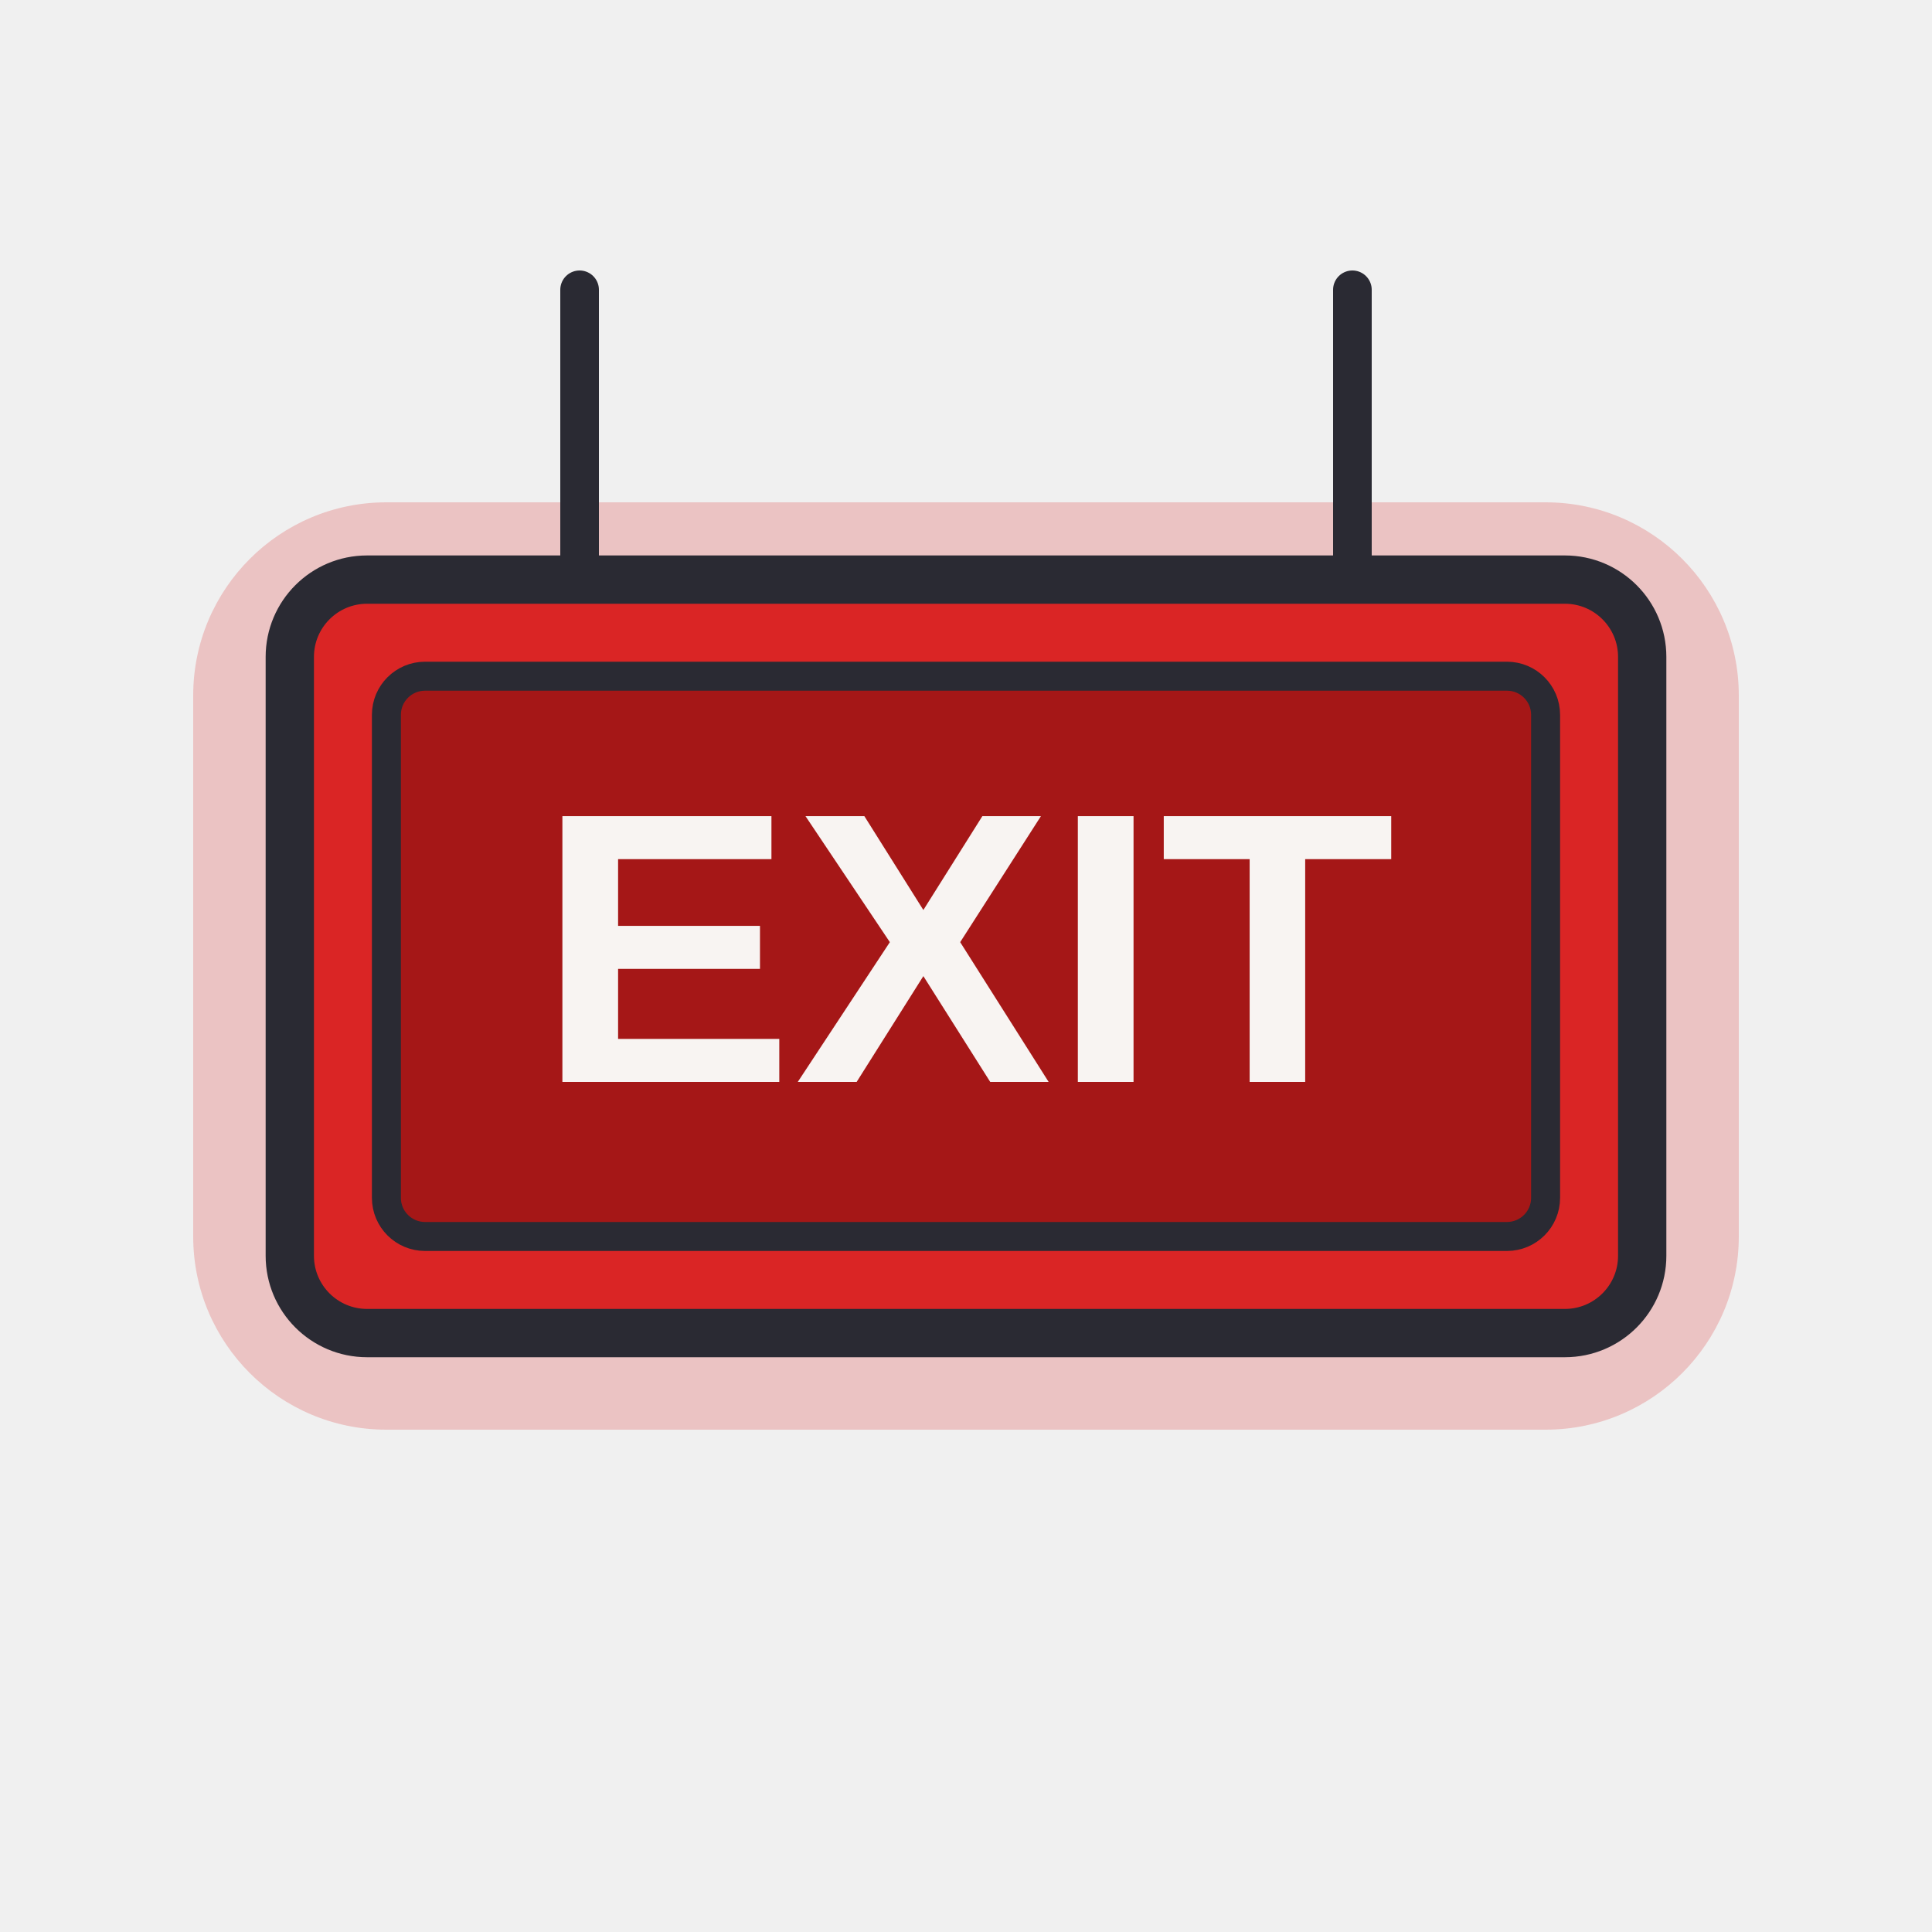
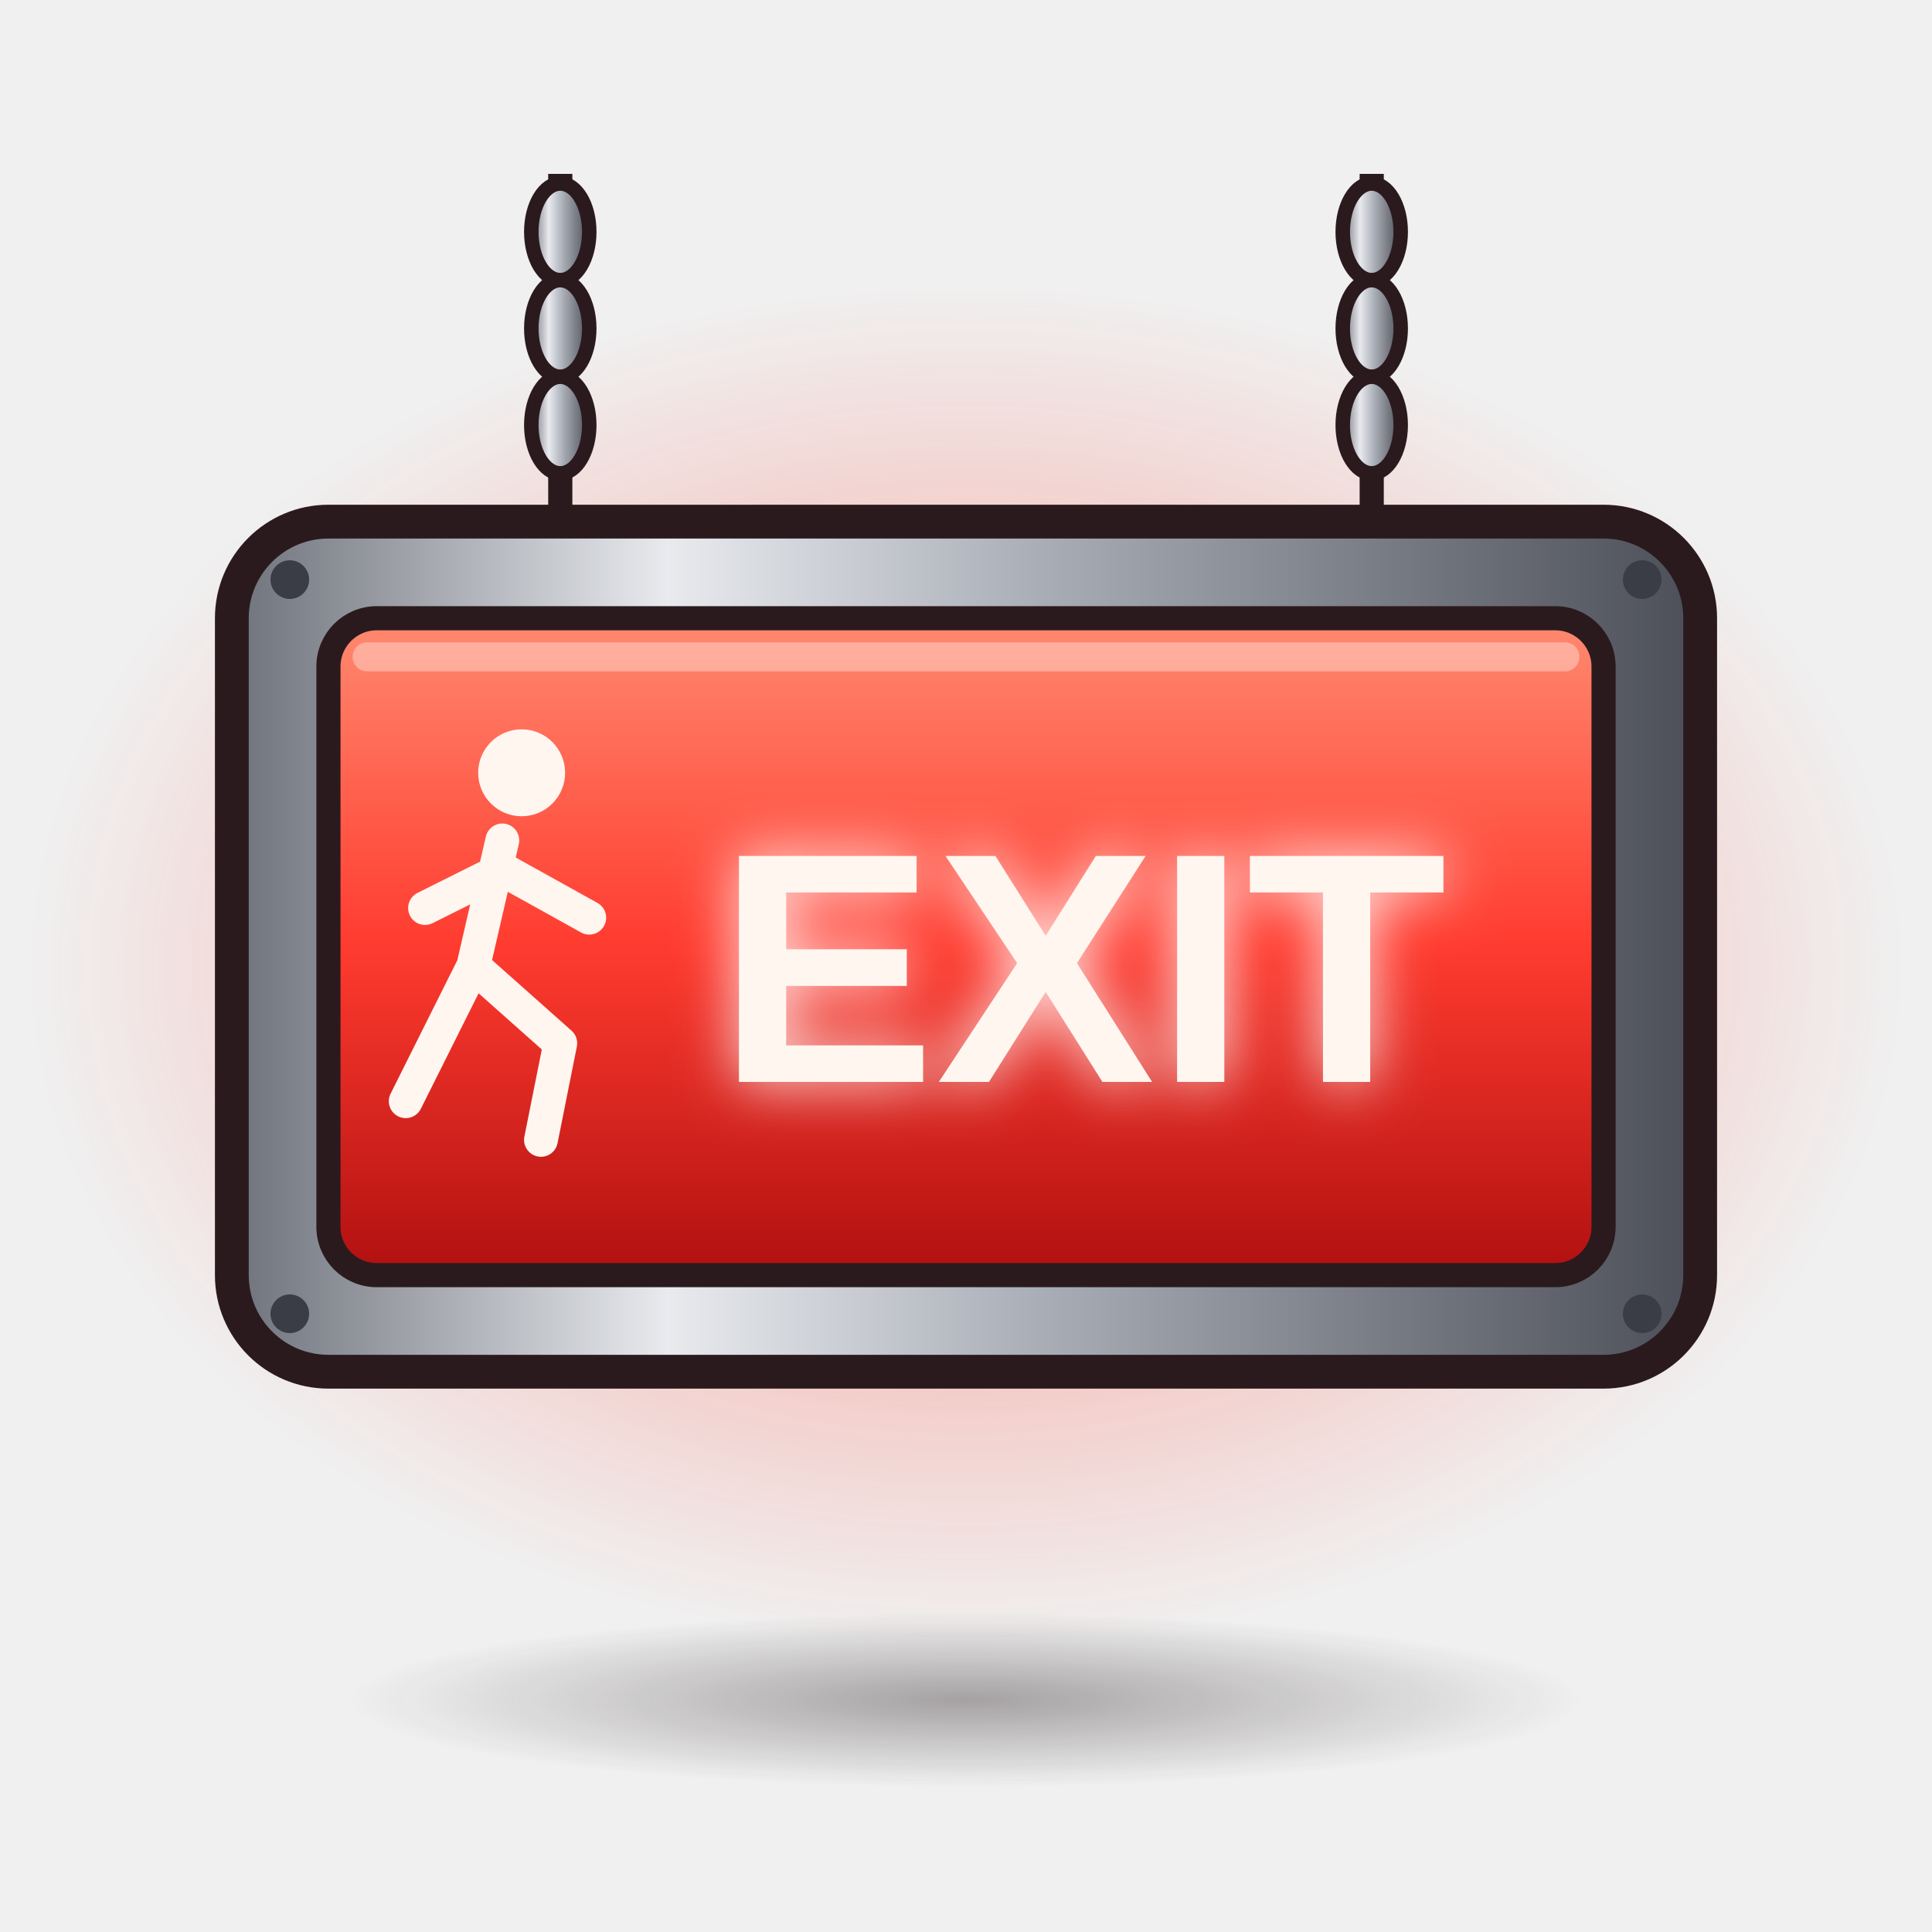
<svg xmlns="http://www.w3.org/2000/svg" viewBox="0 0 200 200">
-   <rect x="20" y="52" width="160" height="96" rx="20" fill="#da2525" opacity=".22" />
-   <g stroke="#2a2a33" stroke-width="5" stroke-linejoin="round" stroke-linecap="round">
-     <path d="M60 30V60M140 30V60" stroke-width="4" />
-     <rect x="30" y="60" width="140" height="78" rx="8" fill="#da2525" />
-     <rect x="40" y="70" width="120" height="58" rx="4" fill="#a51717" stroke-width="3" />
+   <defs>
+     <radialGradient id="sh" cx="0.5" cy="0.5" r="0.5">
+       <stop offset="0" stop-color="#1a1014" stop-opacity="0.35" />
+       <stop offset="1" stop-color="#1a1014" stop-opacity="0" />
+     </radialGradient>
+     <linearGradient id="red" x1="0" y1="0" x2="1" y2="1">
+       <stop offset="0" stop-color="#ff6a5c" />
+       <stop offset="0.5" stop-color="#e02a2a" />
+       <stop offset="1" stop-color="#8f1010" />
+     </linearGradient>
+     <linearGradient id="metal" x1="0" y1="0" x2="1" y2="0">
+       <stop offset="0" stop-color="#6b6f78" />
+       <stop offset="0.3" stop-color="#e8eaee" />
+       <stop offset="0.55" stop-color="#a9adb6" />
+       <stop offset="1" stop-color="#4a4d55" />
+     </linearGradient>
+     <filter id="glow" x="-50%" y="-50%" width="200%" height="200%">
+       <feGaussianBlur stdDeviation="3" />
+     </filter>
+     <radialGradient id="rg" cx="0.5" cy="0.5" r="0.5">
+       <stop offset="0" stop-color="#ff4a3a" stop-opacity="0.55" />
+       <stop offset="1" stop-color="#ff4a3a" stop-opacity="0" />
+     </radialGradient>
+     <linearGradient id="panel" x1="0" y1="0" x2="0" y2="1">
+       <stop offset="0" stop-color="#ff8a70" />
+       <stop offset="0.5" stop-color="#ff3b2f" />
+       <stop offset="1" stop-color="#b01010" />
+     </linearGradient>
+   </defs>
+   <ellipse cx="100" cy="176" rx="64" ry="9" fill="url(#sh)" />
+   <ellipse cx="100" cy="100" rx="98" ry="70" fill="url(#rg)" />
+   <g stroke="#2a1a1e" stroke-width="2.5" fill="none">
+     <path d="M58 18V54M142 18V54" />
  </g>
-   <text x="100" y="112" font-family="Arial, sans-serif" font-weight="bold" font-size="40" fill="#f8f4f2" text-anchor="middle">EXIT</text>
+   <g fill="url(#metal)" stroke="#2a1a1e" stroke-width="1.5">
+     <ellipse cx="58" cy="24" rx="3" ry="5" />
+     <ellipse cx="58" cy="34" rx="3" ry="5" />
+     <ellipse cx="58" cy="44" rx="3" ry="5" />
+     <ellipse cx="142" cy="24" rx="3" ry="5" />
+     <ellipse cx="142" cy="34" rx="3" ry="5" />
+     <ellipse cx="142" cy="44" rx="3" ry="5" />
+   </g>
+   <rect x="24" y="54" width="152" height="88" rx="10" fill="url(#metal)" stroke="#2a1a1e" stroke-width="3.5" />
+   <rect x="34" y="64" width="132" height="68" rx="5" fill="url(#panel)" stroke="#2a1a1e" stroke-width="2.5" />
+   <text x="112" y="112" font-family="Arial, sans-serif" font-weight="900" font-size="34" fill="#fff" text-anchor="middle" filter="url(#glow)" opacity=".9">EXIT</text>
+   <text x="112" y="112" font-family="Arial, sans-serif" font-weight="900" font-size="34" fill="#fff6f0" text-anchor="middle">EXIT</text>
+   <g transform="translate(52 98)" fill="#fff6f0" stroke="#fff6f0" stroke-linecap="round" stroke-linejoin="round">
+     <circle cx="2" cy="-18" r="4.5" stroke="none" />
+     <path d="M0-11L-3 2L6 10L4 20M-3 2L-10 16M0-8L9-3M0-8L-8-4" fill="none" stroke-width="3.5" />
+   </g>
+   <path d="M38 68H162" stroke="#fff" stroke-width="3" opacity=".35" stroke-linecap="round" />
+   <g fill="#3a3d45">
+     <circle cx="30" cy="60" r="2" />
+     <circle cx="170" cy="60" r="2" />
+     <circle cx="30" cy="136" r="2" />
+     <circle cx="170" cy="136" r="2" />
+   </g>
</svg>
